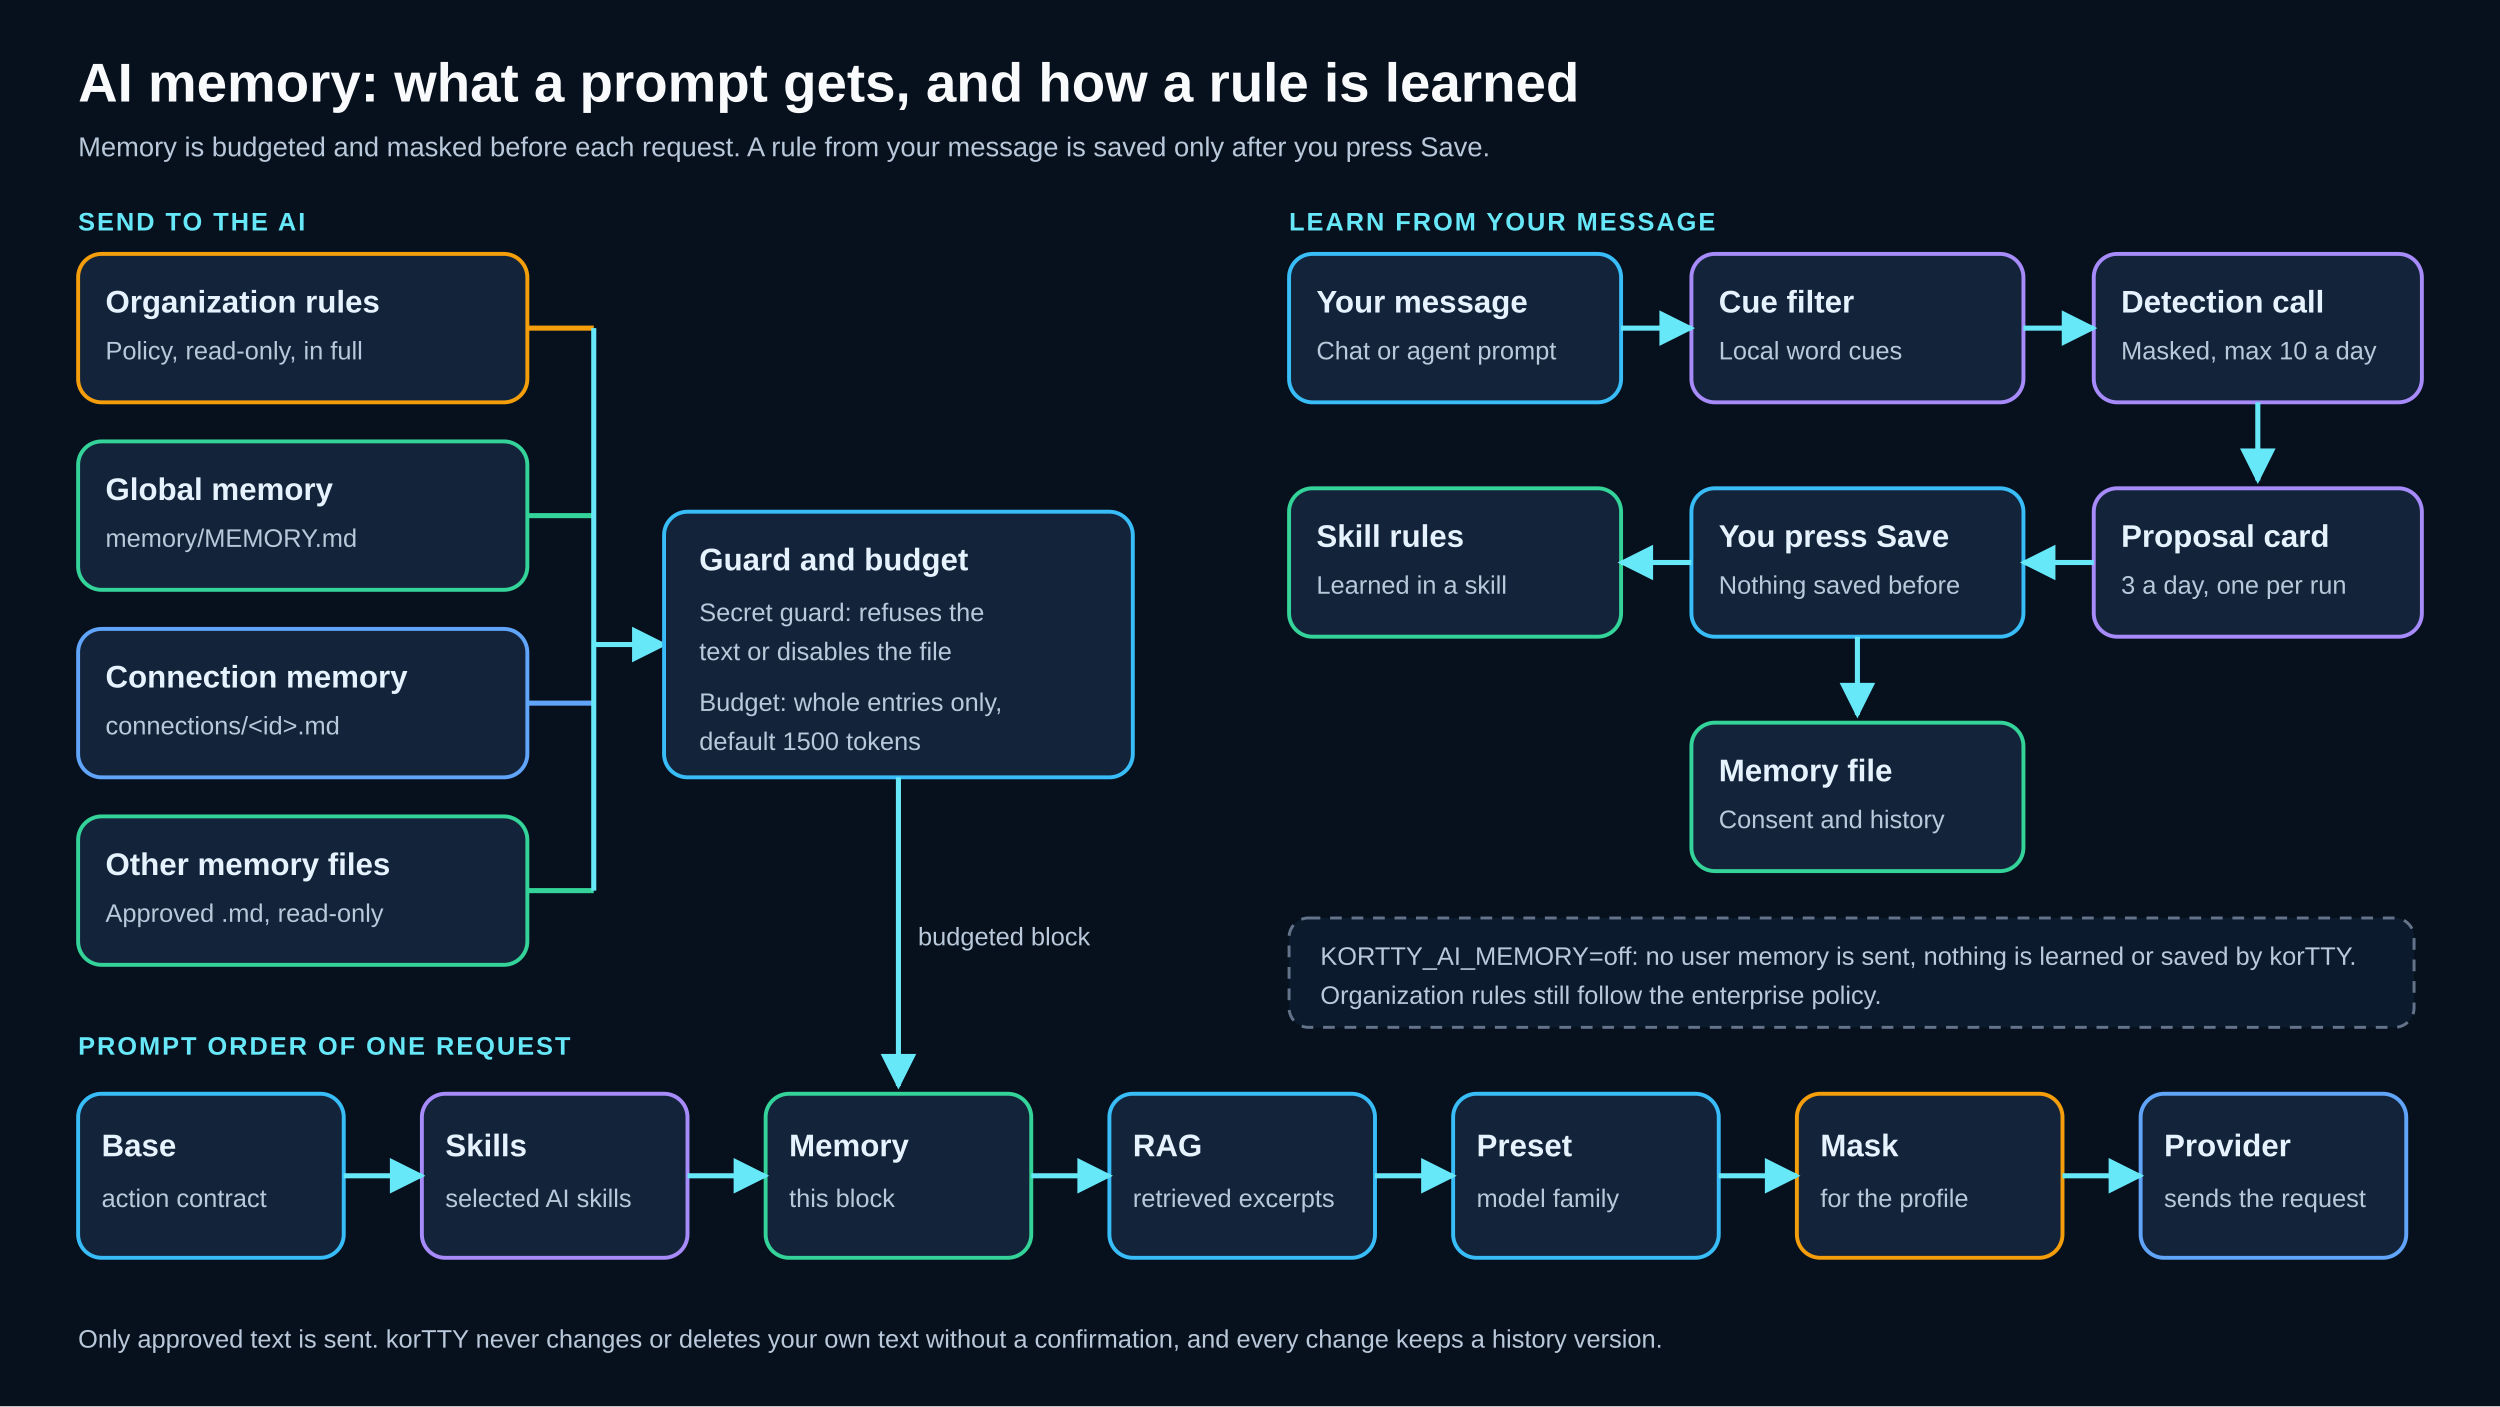
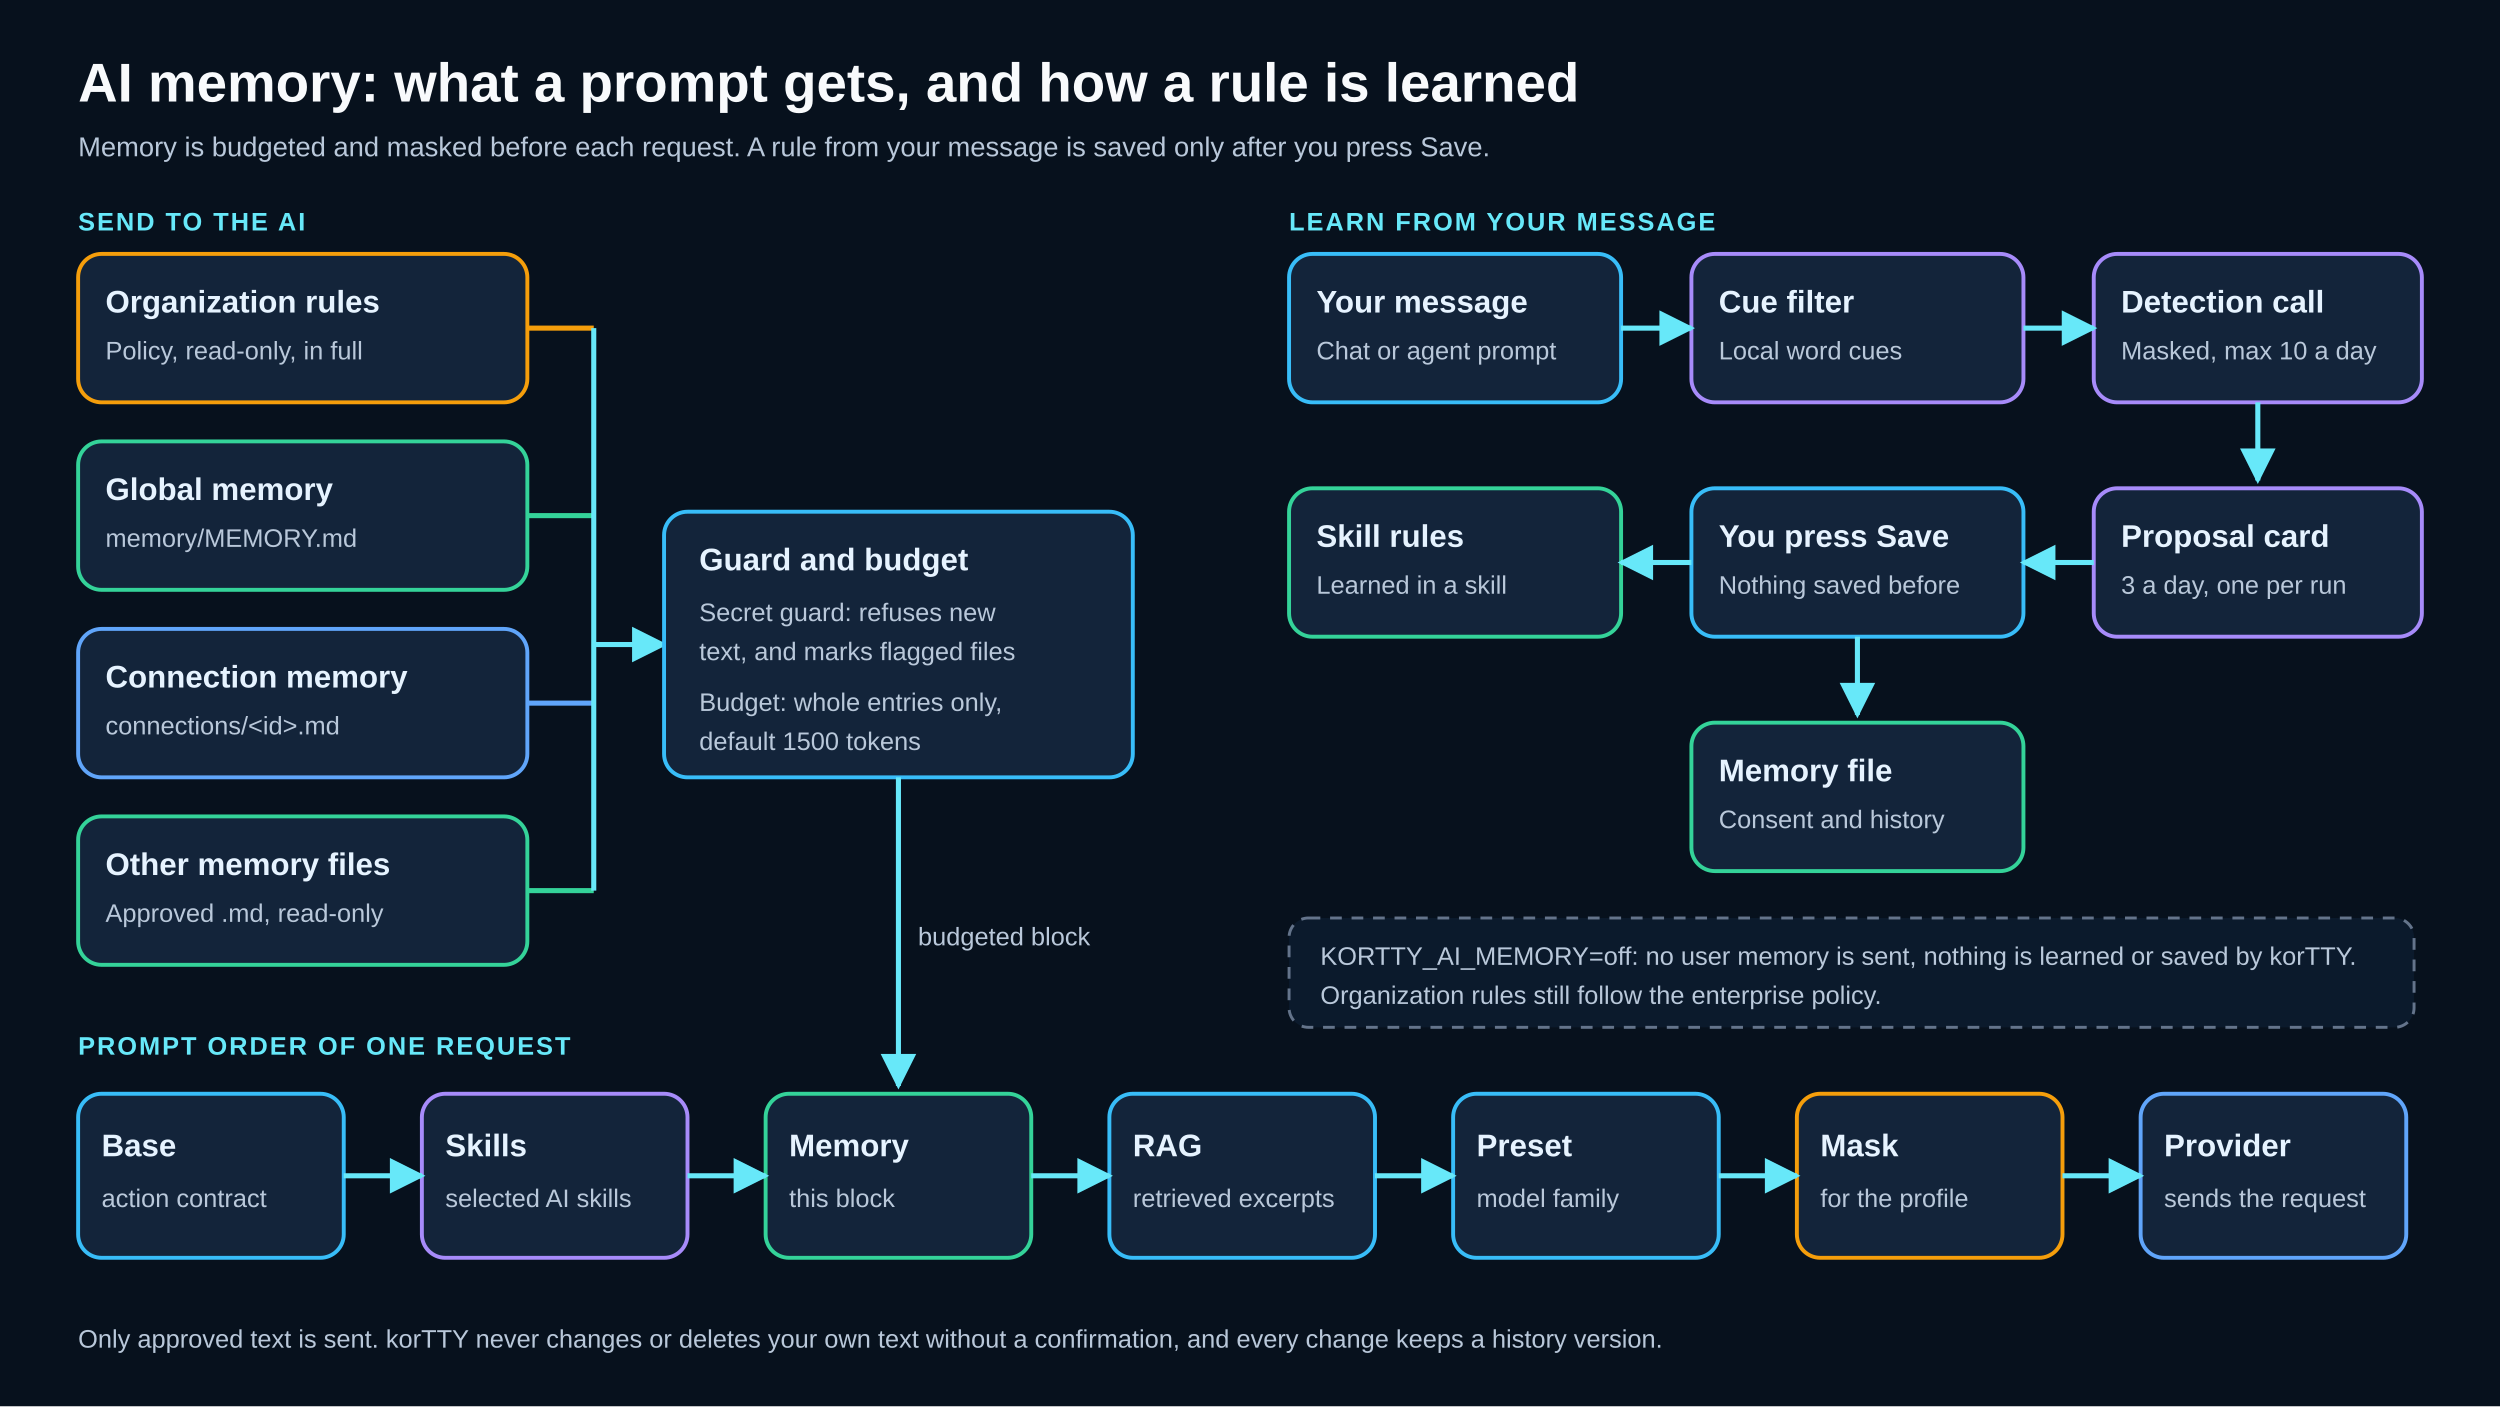
<svg xmlns="http://www.w3.org/2000/svg" viewBox="0 0 1280 720" role="img" aria-labelledby="title desc">
  <defs>
    <marker id="arrow" viewBox="0 0 10 10" refX="9" refY="5" markerWidth="7" markerHeight="7" orient="auto-start-reverse">
      <path d="M0 0 10 5 0 10z" fill="#67e8f9" />
    </marker>
    <style>text{font-family:Arial,Helvetica,sans-serif;fill:#e6f3ff;font-size:16px}.bg{fill:#07111d}.box{fill:#13243a;stroke:#38bdf8;stroke-width:2}.note{fill:#0b1a2c;stroke:#64748b;stroke-width:1.5;stroke-dasharray:6 5}.title{font-size:28px;font-weight:700;fill:#f8fafc}.subtitle{font-size:14px;fill:#b9c8da}.small{font-size:13px;fill:#b9c8da}.label{font-size:13px;font-weight:700;fill:#67e8f9;letter-spacing:1px}.line{stroke:#67e8f9;stroke-width:2.6;fill:none;marker-end:url(#arrow)}.wire{stroke:#67e8f9;stroke-width:2.6;fill:none}.policy{stroke:#f59e0b}.file{stroke:#34d399}.service{stroke:#60a5fa}.ai{stroke:#a78bfa}.secure{stroke:#f59e0b}.bold{font-weight:700}</style>
  </defs>
  <rect class="bg" width="1280" height="720" />
  <text class="title" x="40" y="52">AI memory: what a prompt gets, and how a rule is learned</text>
  <text class="subtitle" x="40" y="80">Memory is budgeted and masked before each request. A rule from your message is saved only after you press Save.</text>
  <text class="label" x="40" y="118">SEND TO THE AI</text>
  <text class="label" x="660" y="118">LEARN FROM YOUR MESSAGE</text>
  <rect class="box policy" x="40" y="130" width="230" height="76" rx="12" />
  <text class="bold" x="54" y="160">Organization rules</text>
  <text class="small" x="54" y="184">Policy, read-only, in full</text>
  <rect class="box file" x="40" y="226" width="230" height="76" rx="12" />
  <text class="bold" x="54" y="256">Global memory</text>
  <text class="small" x="54" y="280">memory/MEMORY.md</text>
  <rect class="box service" x="40" y="322" width="230" height="76" rx="12" />
  <text class="bold" x="54" y="352">Connection memory</text>
  <text class="small" x="54" y="376">connections/&lt;id&gt;.md</text>
  <rect class="box file" x="40" y="418" width="230" height="76" rx="12" />
  <text class="bold" x="54" y="448">Other memory files</text>
  <text class="small" x="54" y="472">Approved .md, read-only</text>
  <path class="wire policy" d="M270 168 H304" />
  <path class="wire file" d="M270 264 H304" />
  <path class="wire service" d="M270 360 H304" />
  <path class="wire file" d="M270 456 H304" />
  <path class="wire" d="M304 168 V456" />
  <path class="line" d="M304 330 H340" />
  <rect class="box" x="340" y="262" width="240" height="136" rx="12" />
  <text class="bold" x="358" y="292">Guard and budget</text>
-   <text class="small" x="358" y="318">Secret guard: refuses the</text>
-   <text class="small" x="358" y="338">text or disables the file</text>
+   <text class="small" x="358" y="318">Secret guard: refuses new</text>
+   <text class="small" x="358" y="338">text, and marks flagged files</text>
  <text class="small" x="358" y="364">Budget: whole entries only,</text>
  <text class="small" x="358" y="384">default 1500 tokens</text>
  <path class="line" d="M460 398 V556" />
  <text class="small" x="470" y="484">budgeted block</text>
  <text class="label" x="40" y="540">PROMPT ORDER OF ONE REQUEST</text>
  <rect class="box" x="40" y="560" width="136" height="84" rx="12" />
  <text class="bold" x="52" y="592">Base</text>
  <text class="small" x="52" y="618">action contract</text>
  <rect class="box ai" x="216" y="560" width="136" height="84" rx="12" />
  <text class="bold" x="228" y="592">Skills</text>
  <text class="small" x="228" y="618">selected AI skills</text>
  <rect class="box file" x="392" y="560" width="136" height="84" rx="12" />
  <text class="bold" x="404" y="592">Memory</text>
  <text class="small" x="404" y="618">this block</text>
  <rect class="box" x="568" y="560" width="136" height="84" rx="12" />
  <text class="bold" x="580" y="592">RAG</text>
  <text class="small" x="580" y="618">retrieved excerpts</text>
  <rect class="box" x="744" y="560" width="136" height="84" rx="12" />
  <text class="bold" x="756" y="592">Preset</text>
  <text class="small" x="756" y="618">model family</text>
  <rect class="box policy" x="920" y="560" width="136" height="84" rx="12" />
  <text class="bold" x="932" y="592">Mask</text>
  <text class="small" x="932" y="618">for the profile</text>
  <rect class="box service" x="1096" y="560" width="136" height="84" rx="12" />
  <text class="bold" x="1108" y="592">Provider</text>
  <text class="small" x="1108" y="618">sends the request</text>
  <path class="line" d="M176 602 H216" />
  <path class="line" d="M352 602 H392" />
  <path class="line" d="M528 602 H568" />
  <path class="line" d="M704 602 H744" />
  <path class="line" d="M880 602 H920" />
  <path class="line" d="M1056 602 H1096" />
  <rect class="box" x="660" y="130" width="170" height="76" rx="12" />
  <text class="bold" x="674" y="160">Your message</text>
  <text class="small" x="674" y="184">Chat or agent prompt</text>
  <rect class="box ai" x="866" y="130" width="170" height="76" rx="12" />
  <text class="bold" x="880" y="160">Cue filter</text>
  <text class="small" x="880" y="184">Local word cues</text>
  <rect class="box ai" x="1072" y="130" width="168" height="76" rx="12" />
  <text class="bold" x="1086" y="160">Detection call</text>
  <text class="small" x="1086" y="184">Masked, max 10 a day</text>
  <rect class="box ai" x="1072" y="250" width="168" height="76" rx="12" />
  <text class="bold" x="1086" y="280">Proposal card</text>
  <text class="small" x="1086" y="304">3 a day, one per run</text>
  <rect class="box" x="866" y="250" width="170" height="76" rx="12" />
  <text class="bold" x="880" y="280">You press Save</text>
  <text class="small" x="880" y="304">Nothing saved before</text>
  <rect class="box file" x="660" y="250" width="170" height="76" rx="12" />
  <text class="bold" x="674" y="280">Skill rules</text>
  <text class="small" x="674" y="304">Learned in a skill</text>
  <rect class="box file" x="866" y="370" width="170" height="76" rx="12" />
  <text class="bold" x="880" y="400">Memory file</text>
  <text class="small" x="880" y="424">Consent and history</text>
  <path class="line" d="M830 168 H866" />
  <path class="line" d="M1036 168 H1072" />
  <path class="line" d="M1156 206 V246" />
  <path class="line" d="M1072 288 H1036" />
  <path class="line" d="M866 288 H830" />
  <path class="line" d="M951 326 V366" />
  <rect class="note" x="660" y="470" width="576" height="56" rx="10" />
  <text class="small" x="676" y="494">KORTTY_AI_MEMORY=off: no user memory is sent, nothing is learned or saved by korTTY.</text>
  <text class="small" x="676" y="514">Organization rules still follow the enterprise policy.</text>
  <text class="small" x="40" y="690">Only approved text is sent. korTTY never changes or deletes your own text without a confirmation, and every change keeps a history version.</text>
</svg>
